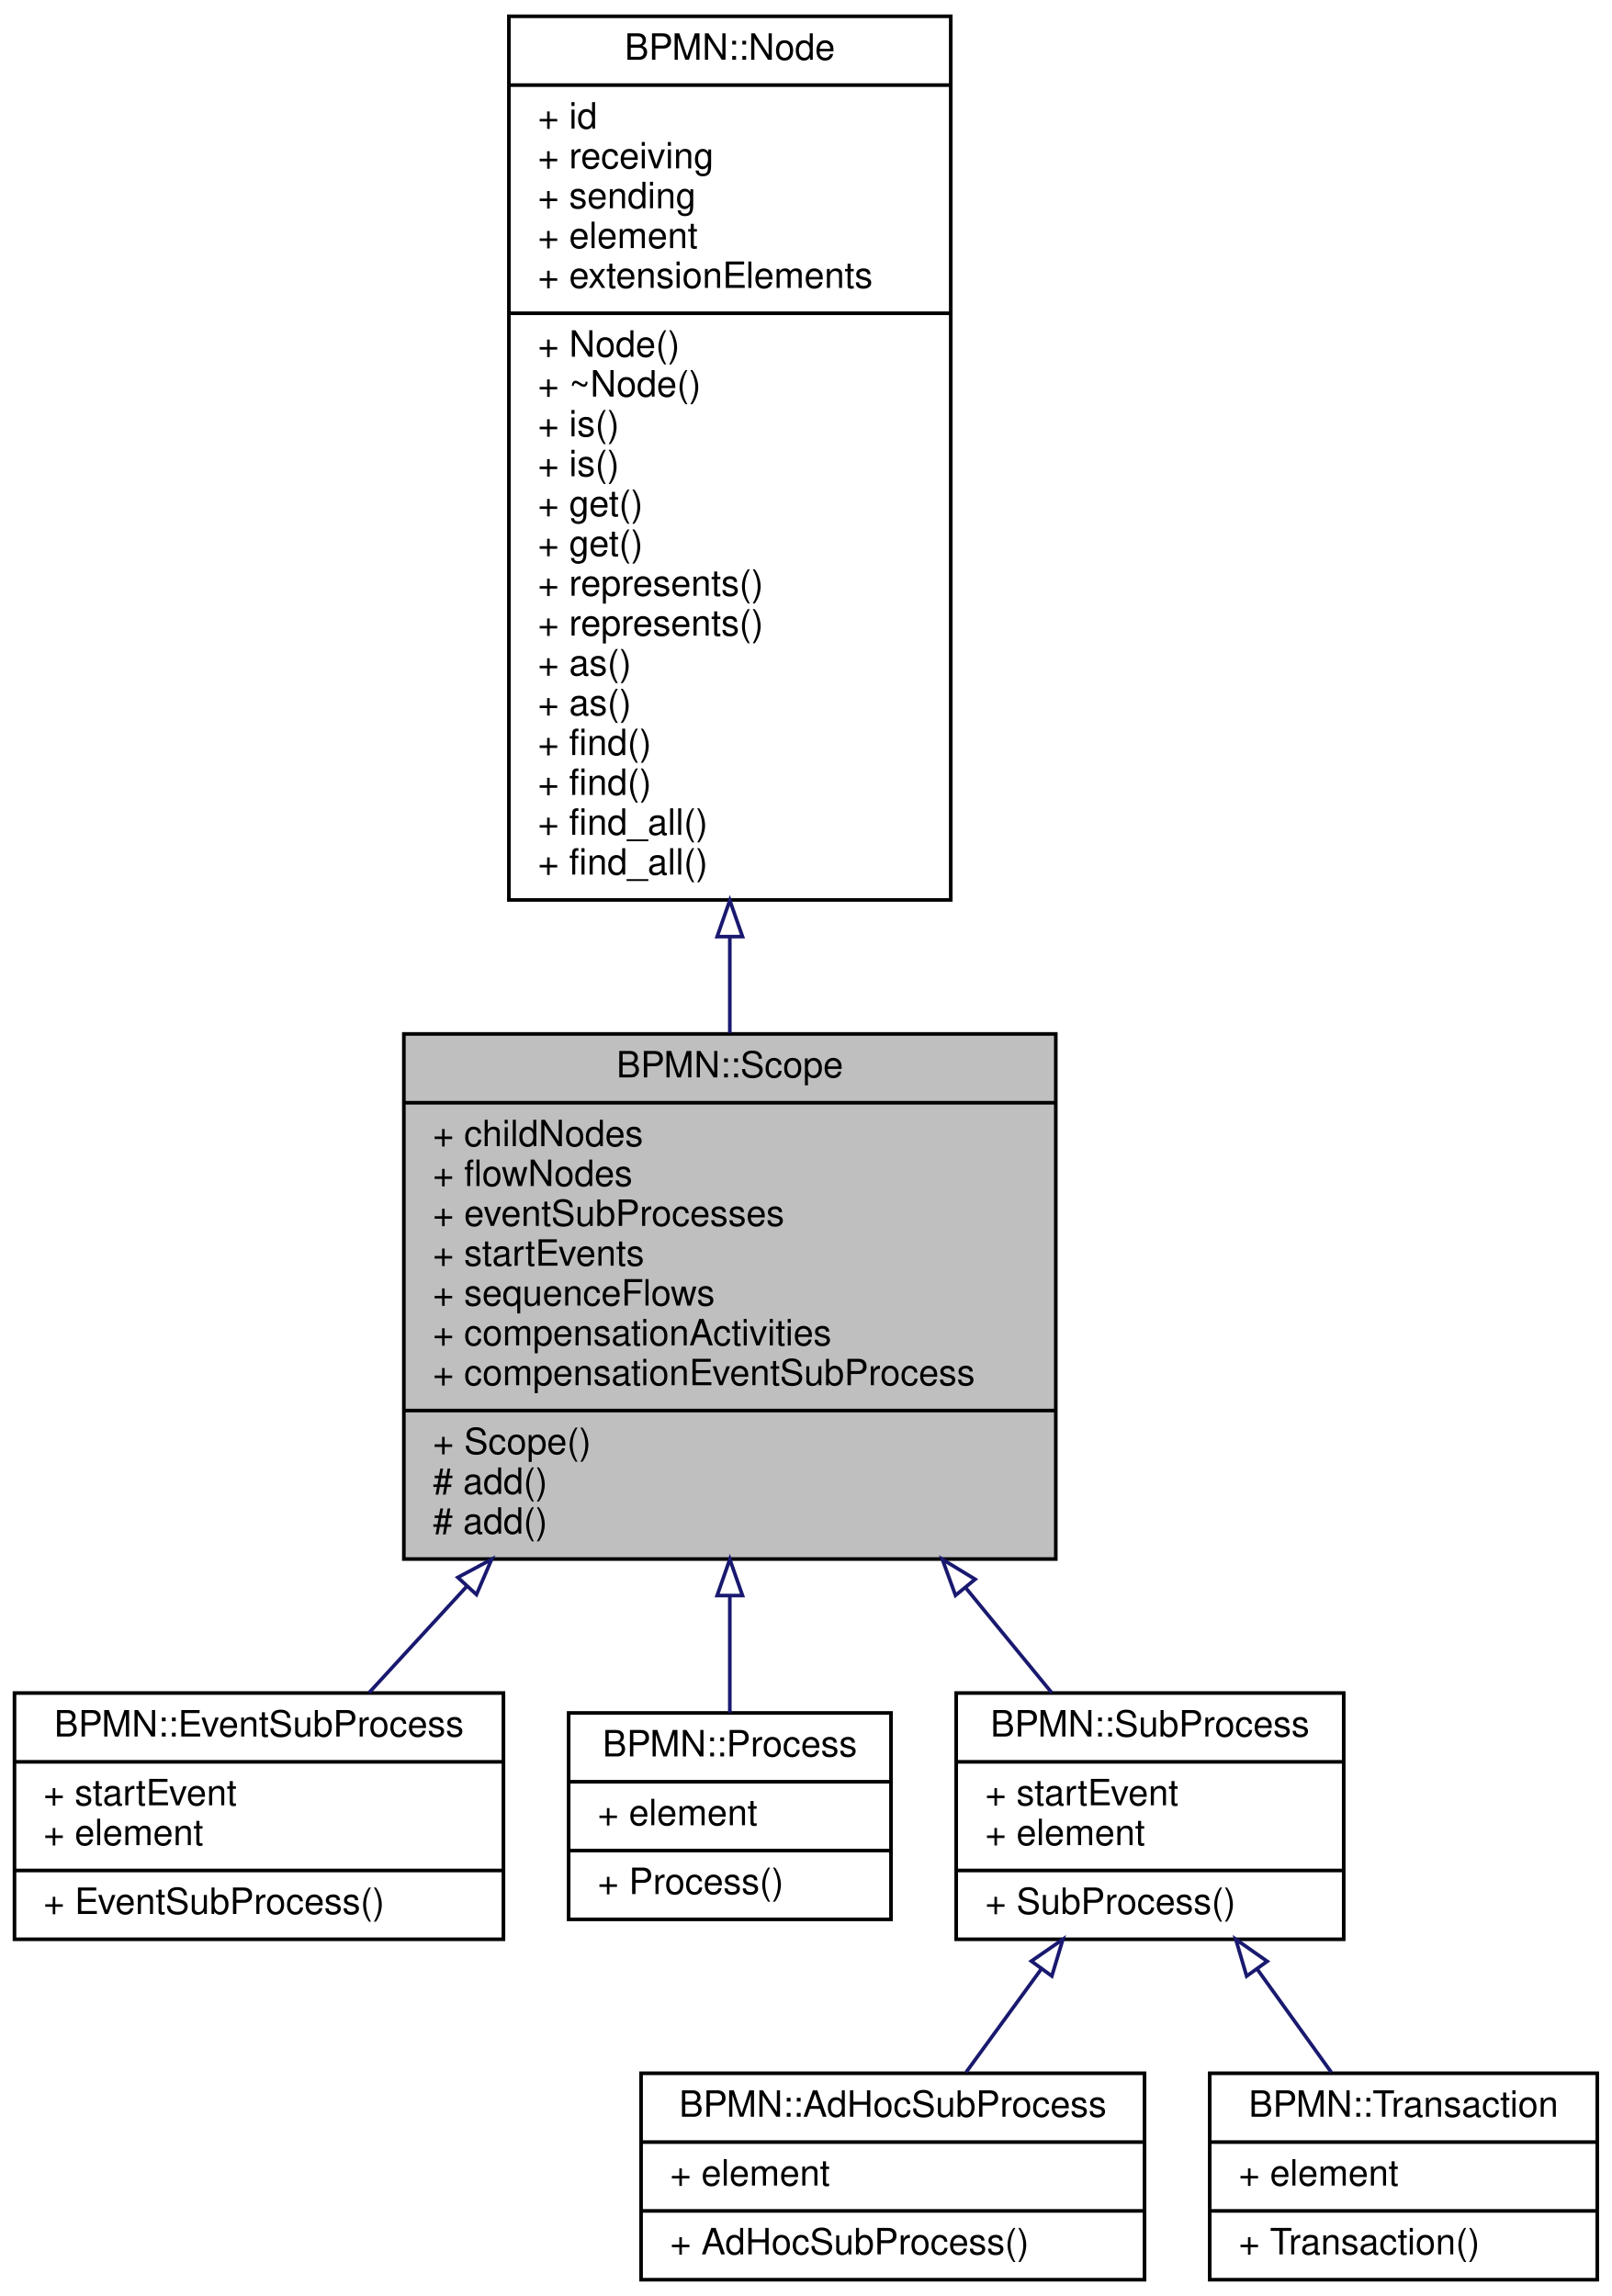
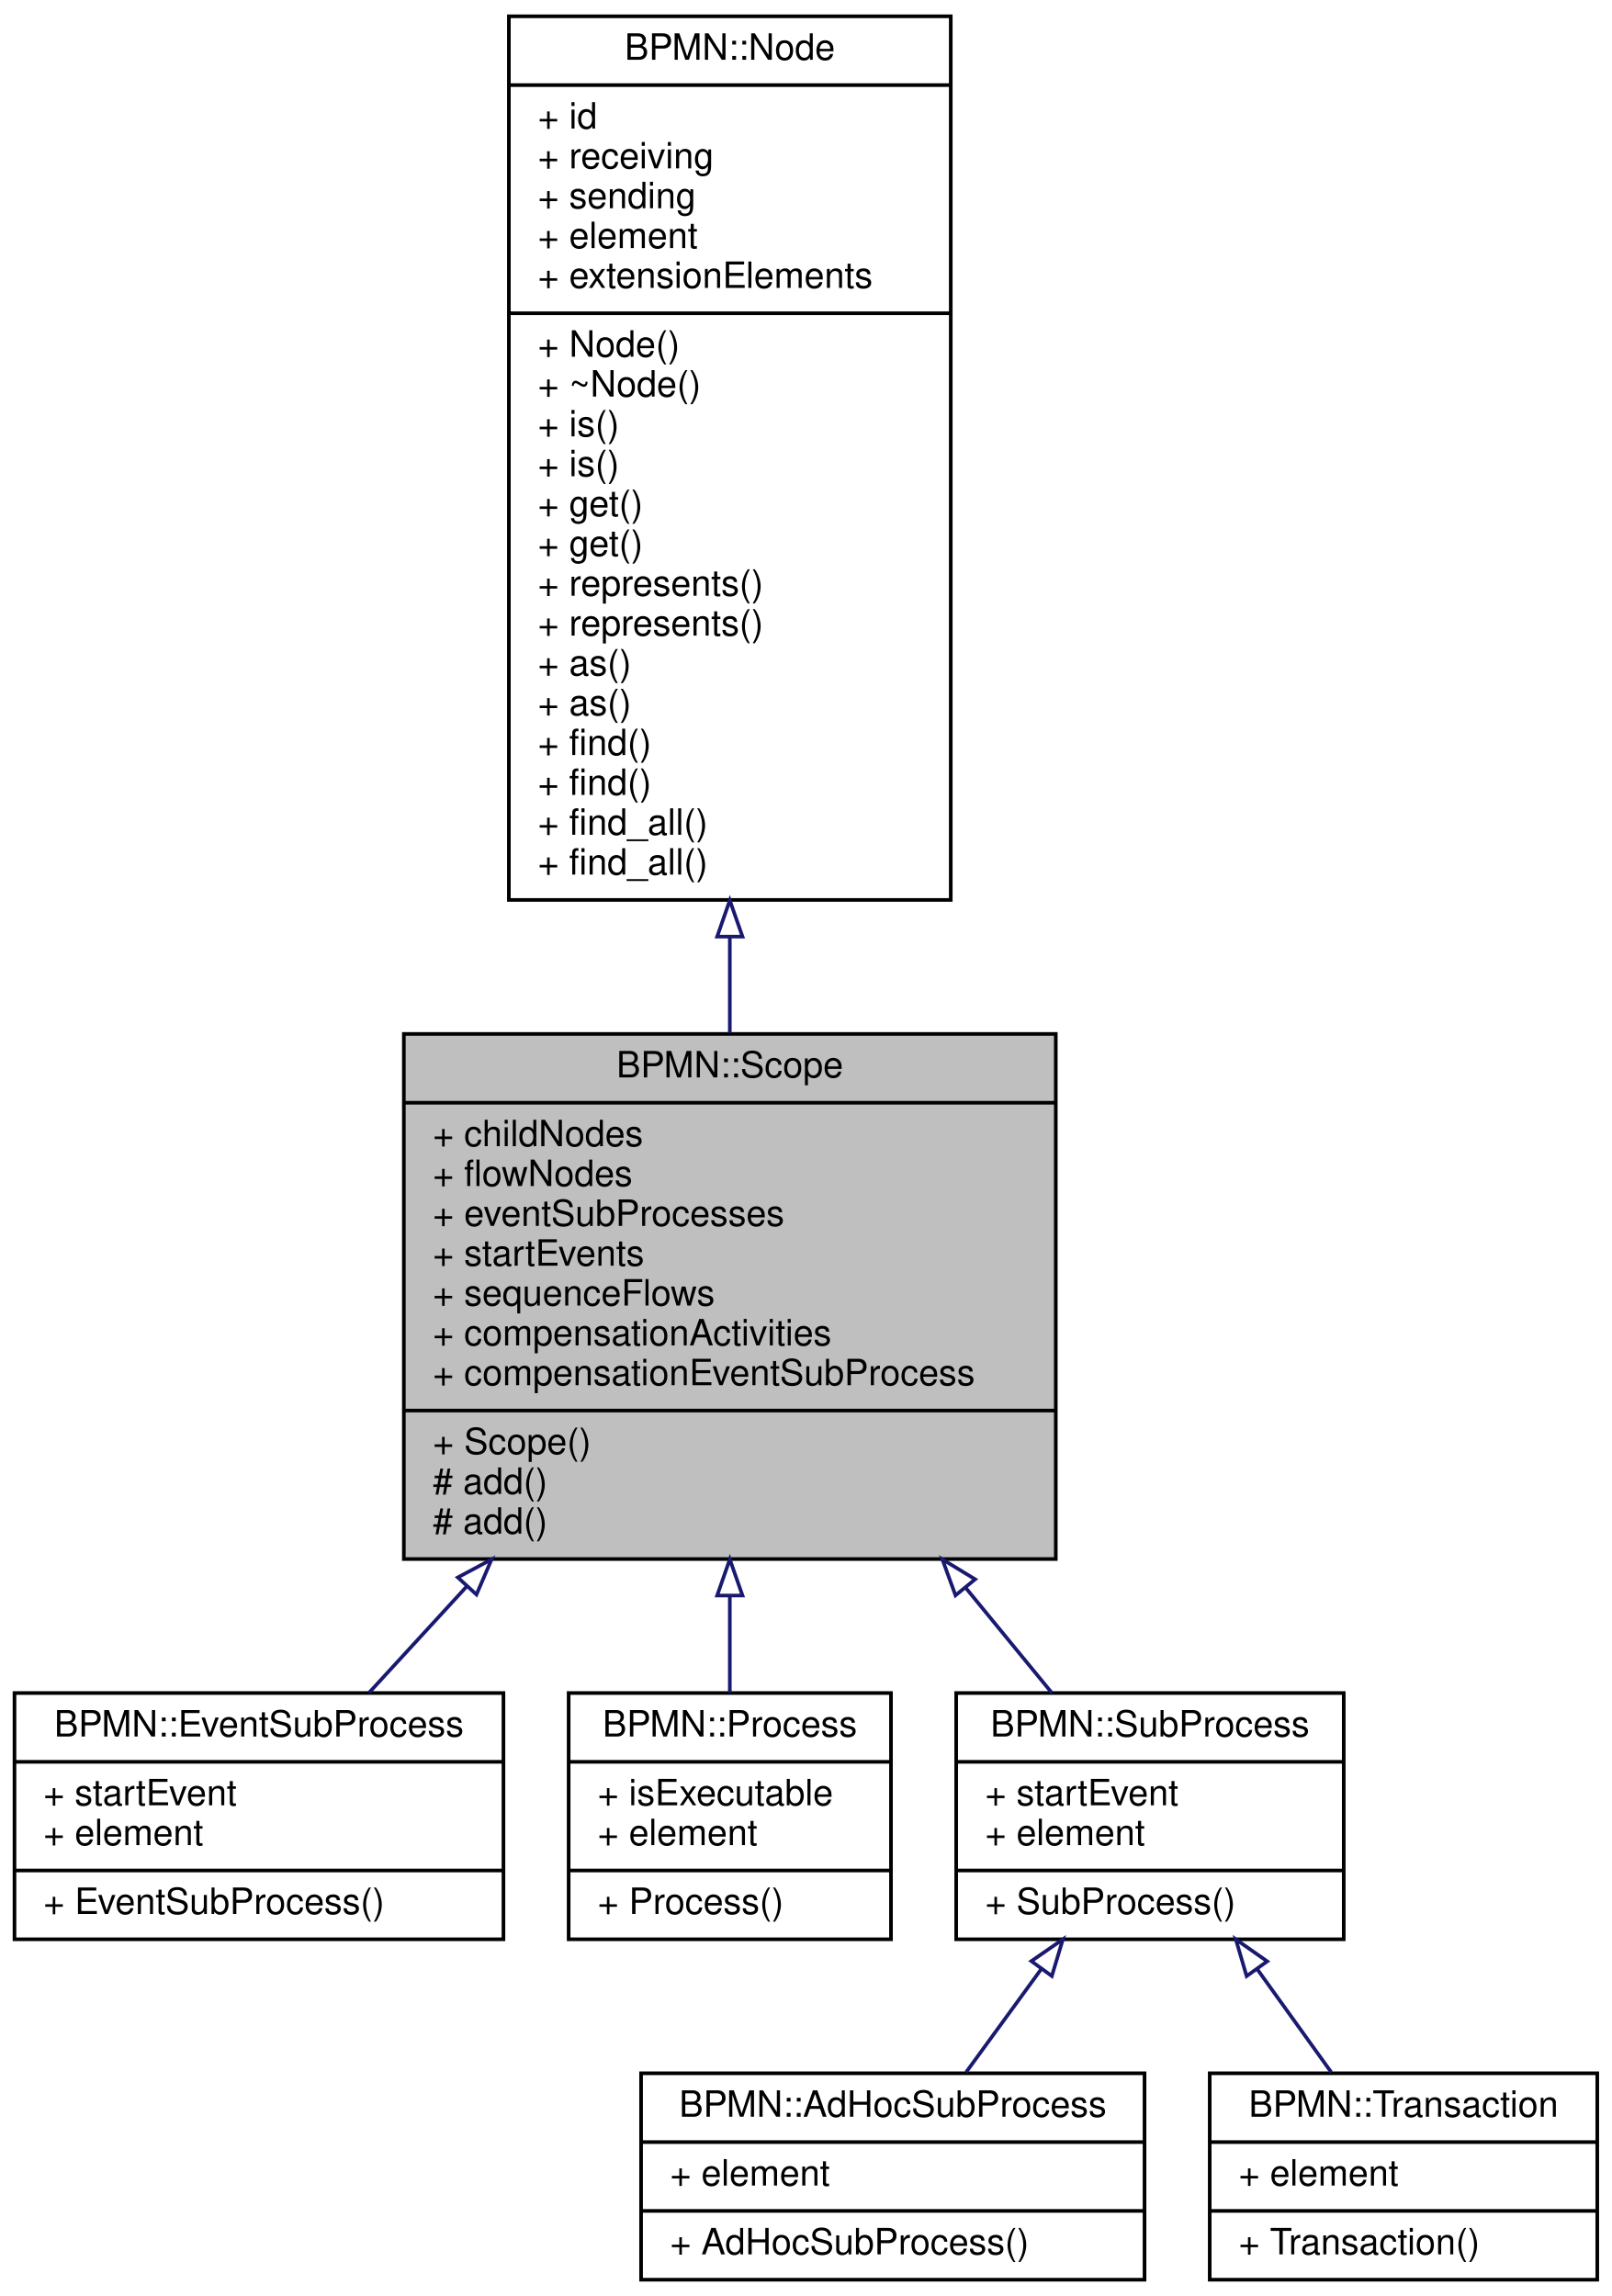
<svg xmlns="http://www.w3.org/2000/svg" xmlns:xlink="http://www.w3.org/1999/xlink" width="445pt" height="634pt" viewBox="0.00 0.00 445.00 634.00">
  <g id="graph0" class="graph" transform="scale(1 1) rotate(0) translate(4 630)">
    <g id="node1" class="node">
      <g id="a_node1">
        <a xlink:title="Base class for BPMN elements that may contain a ChildNode elements.">
          <polygon fill="#bfbfbf" stroke="black" points="107.5,-199.5 107.5,-344.5 287.5,-344.5 287.5,-199.5 107.5,-199.5" />
          <text text-anchor="middle" x="197.5" y="-332.5" font-family="Helvetica,sans-Serif" font-size="10.00">BPMN::Scope</text>
          <polyline fill="none" stroke="black" points="107.5,-325.5 287.5,-325.5 " />
          <text text-anchor="start" x="115.5" y="-313.5" font-family="Helvetica,sans-Serif" font-size="10.00">+ childNodes</text>
          <text text-anchor="start" x="115.5" y="-302.5" font-family="Helvetica,sans-Serif" font-size="10.00">+ flowNodes</text>
          <text text-anchor="start" x="115.5" y="-291.5" font-family="Helvetica,sans-Serif" font-size="10.00">+ eventSubProcesses</text>
          <text text-anchor="start" x="115.5" y="-280.5" font-family="Helvetica,sans-Serif" font-size="10.00">+ startEvents</text>
          <text text-anchor="start" x="115.5" y="-269.5" font-family="Helvetica,sans-Serif" font-size="10.00">+ sequenceFlows</text>
          <text text-anchor="start" x="115.5" y="-258.5" font-family="Helvetica,sans-Serif" font-size="10.00">+ compensationActivities</text>
          <text text-anchor="start" x="115.5" y="-247.5" font-family="Helvetica,sans-Serif" font-size="10.00">+ compensationEventSubProcess</text>
          <polyline fill="none" stroke="black" points="107.5,-240.5 287.5,-240.5 " />
          <text text-anchor="start" x="115.5" y="-228.5" font-family="Helvetica,sans-Serif" font-size="10.00">+ Scope()</text>
          <text text-anchor="start" x="115.5" y="-217.5" font-family="Helvetica,sans-Serif" font-size="10.00"># add()</text>
          <text text-anchor="start" x="115.5" y="-206.5" font-family="Helvetica,sans-Serif" font-size="10.00"># add()</text>
        </a>
      </g>
    </g>
    <g id="node3" class="node">
      <g id="a_node3">
        <a xlink:href="classBPMN_1_1EventSubProcess.html" target="_top" xlink:title=" ">
          <polygon fill="none" stroke="black" points="0,-94.5 0,-162.5 135,-162.5 135,-94.5 0,-94.5" />
          <text text-anchor="middle" x="67.5" y="-150.5" font-family="Helvetica,sans-Serif" font-size="10.00">BPMN::EventSubProcess</text>
          <polyline fill="none" stroke="black" points="0,-143.5 135,-143.5 " />
          <text text-anchor="start" x="8" y="-131.5" font-family="Helvetica,sans-Serif" font-size="10.00">+ startEvent</text>
          <text text-anchor="start" x="8" y="-120.5" font-family="Helvetica,sans-Serif" font-size="10.00">+ element</text>
          <polyline fill="none" stroke="black" points="0,-113.5 135,-113.5 " />
          <text text-anchor="start" x="8" y="-101.5" font-family="Helvetica,sans-Serif" font-size="10.00">+ EventSubProcess()</text>
        </a>
      </g>
    </g>
    <g id="edge2" class="edge">
      <path fill="none" stroke="midnightblue" d="M124.82,-191.89C115.35,-181.58 106.1,-171.52 97.89,-162.58" />
      <polygon fill="none" stroke="midnightblue" points="122.4,-194.42 131.74,-199.42 127.55,-189.69 122.4,-194.42" />
    </g>
    <g id="node4" class="node">
      <g id="a_node4">
        <a xlink:href="classBPMN_1_1Process.html" target="_top" xlink:title=" ">
-           <polygon fill="none" stroke="black" points="153,-100 153,-157 242,-157 242,-100 153,-100" />
-           <text text-anchor="middle" x="197.5" y="-145" font-family="Helvetica,sans-Serif" font-size="10.00">BPMN::Process</text>
-           <polyline fill="none" stroke="black" points="153,-138 242,-138 " />
-           <text text-anchor="start" x="161" y="-126" font-family="Helvetica,sans-Serif" font-size="10.00">+ element</text>
-           <polyline fill="none" stroke="black" points="153,-119 242,-119 " />
-           <text text-anchor="start" x="161" y="-107" font-family="Helvetica,sans-Serif" font-size="10.00">+ Process()</text>
+           <polygon fill="none" stroke="black" points="153,-94.5 153,-162.5 242,-162.5 242,-94.5 153,-94.5" />
+           <text text-anchor="middle" x="197.5" y="-150.5" font-family="Helvetica,sans-Serif" font-size="10.00">BPMN::Process</text>
+           <polyline fill="none" stroke="black" points="153,-143.5 242,-143.5 " />
+           <text text-anchor="start" x="161" y="-131.5" font-family="Helvetica,sans-Serif" font-size="10.00">+ isExecutable</text>
+           <text text-anchor="start" x="161" y="-120.5" font-family="Helvetica,sans-Serif" font-size="10.00">+ element</text>
+           <polyline fill="none" stroke="black" points="153,-113.5 242,-113.5 " />
+           <text text-anchor="start" x="161" y="-101.5" font-family="Helvetica,sans-Serif" font-size="10.00">+ Process()</text>
        </a>
      </g>
    </g>
    <g id="edge3" class="edge">
-       <path fill="none" stroke="midnightblue" d="M197.5,-189.21C197.5,-177.67 197.5,-166.54 197.5,-157.07" />
+       <path fill="none" stroke="midnightblue" d="M197.5,-189.19C197.5,-179.83 197.5,-170.73 197.5,-162.58" />
      <polygon fill="none" stroke="midnightblue" points="194,-189.42 197.5,-199.42 201,-189.42 194,-189.42" />
    </g>
    <g id="node5" class="node">
      <g id="a_node5">
        <a xlink:href="classBPMN_1_1SubProcess.html" target="_top" xlink:title=" ">
          <polygon fill="none" stroke="black" points="260,-94.5 260,-162.5 367,-162.5 367,-94.5 260,-94.5" />
          <text text-anchor="middle" x="313.5" y="-150.5" font-family="Helvetica,sans-Serif" font-size="10.00">BPMN::SubProcess</text>
          <polyline fill="none" stroke="black" points="260,-143.5 367,-143.5 " />
          <text text-anchor="start" x="268" y="-131.5" font-family="Helvetica,sans-Serif" font-size="10.00">+ startEvent</text>
          <text text-anchor="start" x="268" y="-120.5" font-family="Helvetica,sans-Serif" font-size="10.00">+ element</text>
          <polyline fill="none" stroke="black" points="260,-113.5 367,-113.5 " />
          <text text-anchor="start" x="268" y="-101.5" font-family="Helvetica,sans-Serif" font-size="10.00">+ SubProcess()</text>
        </a>
      </g>
    </g>
    <g id="edge4" class="edge">
      <path fill="none" stroke="midnightblue" d="M262.6,-191.59C270.96,-181.39 279.13,-171.43 286.38,-162.58" />
      <polygon fill="none" stroke="midnightblue" points="259.81,-189.47 256.18,-199.42 265.23,-193.91 259.81,-189.47" />
    </g>
    <g id="node2" class="node">
      <g id="a_node2">
        <a xlink:href="classBPMN_1_1Node.html" target="_top" xlink:title="Base class for all elements in a BPMN model.">
          <polygon fill="none" stroke="black" points="136.5,-381.5 136.5,-625.5 258.5,-625.5 258.5,-381.5 136.5,-381.5" />
          <text text-anchor="middle" x="197.5" y="-613.5" font-family="Helvetica,sans-Serif" font-size="10.00">BPMN::Node</text>
          <polyline fill="none" stroke="black" points="136.5,-606.5 258.5,-606.5 " />
          <text text-anchor="start" x="144.5" y="-594.5" font-family="Helvetica,sans-Serif" font-size="10.00">+ id</text>
          <text text-anchor="start" x="144.5" y="-583.5" font-family="Helvetica,sans-Serif" font-size="10.00">+ receiving</text>
          <text text-anchor="start" x="144.5" y="-572.5" font-family="Helvetica,sans-Serif" font-size="10.00">+ sending</text>
          <text text-anchor="start" x="144.5" y="-561.5" font-family="Helvetica,sans-Serif" font-size="10.00">+ element</text>
          <text text-anchor="start" x="144.5" y="-550.5" font-family="Helvetica,sans-Serif" font-size="10.00">+ extensionElements</text>
          <polyline fill="none" stroke="black" points="136.5,-543.5 258.5,-543.5 " />
          <text text-anchor="start" x="144.5" y="-531.5" font-family="Helvetica,sans-Serif" font-size="10.00">+ Node()</text>
          <text text-anchor="start" x="144.5" y="-520.5" font-family="Helvetica,sans-Serif" font-size="10.00">+ ~Node()</text>
          <text text-anchor="start" x="144.5" y="-509.5" font-family="Helvetica,sans-Serif" font-size="10.00">+ is()</text>
          <text text-anchor="start" x="144.5" y="-498.5" font-family="Helvetica,sans-Serif" font-size="10.00">+ is()</text>
          <text text-anchor="start" x="144.5" y="-487.5" font-family="Helvetica,sans-Serif" font-size="10.00">+ get()</text>
          <text text-anchor="start" x="144.5" y="-476.5" font-family="Helvetica,sans-Serif" font-size="10.00">+ get()</text>
          <text text-anchor="start" x="144.5" y="-465.5" font-family="Helvetica,sans-Serif" font-size="10.00">+ represents()</text>
          <text text-anchor="start" x="144.5" y="-454.5" font-family="Helvetica,sans-Serif" font-size="10.00">+ represents()</text>
          <text text-anchor="start" x="144.5" y="-443.5" font-family="Helvetica,sans-Serif" font-size="10.00">+ as()</text>
          <text text-anchor="start" x="144.5" y="-432.5" font-family="Helvetica,sans-Serif" font-size="10.00">+ as()</text>
          <text text-anchor="start" x="144.5" y="-421.5" font-family="Helvetica,sans-Serif" font-size="10.00">+ find()</text>
          <text text-anchor="start" x="144.5" y="-410.5" font-family="Helvetica,sans-Serif" font-size="10.00">+ find()</text>
          <text text-anchor="start" x="144.5" y="-399.5" font-family="Helvetica,sans-Serif" font-size="10.00">+ find_all()</text>
          <text text-anchor="start" x="144.5" y="-388.5" font-family="Helvetica,sans-Serif" font-size="10.00">+ find_all()</text>
        </a>
      </g>
    </g>
    <g id="edge1" class="edge">
      <path fill="none" stroke="midnightblue" d="M197.5,-371.15C197.5,-362.14 197.5,-353.27 197.5,-344.77" />
      <polygon fill="none" stroke="midnightblue" points="194,-371.37 197.5,-381.37 201,-371.37 194,-371.37" />
    </g>
    <g id="node6" class="node">
      <g id="a_node6">
        <a xlink:href="classBPMN_1_1AdHocSubProcess.html" target="_top" xlink:title=" ">
          <polygon fill="none" stroke="black" points="173,-0.5 173,-57.5 312,-57.5 312,-0.5 173,-0.5" />
          <text text-anchor="middle" x="242.5" y="-45.5" font-family="Helvetica,sans-Serif" font-size="10.00">BPMN::AdHocSubProcess</text>
          <polyline fill="none" stroke="black" points="173,-38.5 312,-38.5 " />
          <text text-anchor="start" x="181" y="-26.5" font-family="Helvetica,sans-Serif" font-size="10.00">+ element</text>
          <polyline fill="none" stroke="black" points="173,-19.5 312,-19.5 " />
          <text text-anchor="start" x="181" y="-7.5" font-family="Helvetica,sans-Serif" font-size="10.00">+ AdHocSubProcess()</text>
        </a>
      </g>
    </g>
    <g id="edge5" class="edge">
      <path fill="none" stroke="midnightblue" d="M283.43,-86.2C276.44,-76.61 269.17,-66.62 262.73,-57.78" />
      <polygon fill="none" stroke="midnightblue" points="280.75,-88.47 289.46,-94.49 286.41,-84.35 280.75,-88.47" />
    </g>
    <g id="node7" class="node">
      <g id="a_node7">
        <a xlink:href="classBPMN_1_1Transaction.html" target="_top" xlink:title=" ">
          <polygon fill="none" stroke="black" points="330,-0.5 330,-57.5 437,-57.5 437,-0.5 330,-0.5" />
          <text text-anchor="middle" x="383.5" y="-45.5" font-family="Helvetica,sans-Serif" font-size="10.00">BPMN::Transaction</text>
          <polyline fill="none" stroke="black" points="330,-38.5 437,-38.5 " />
          <text text-anchor="start" x="338" y="-26.5" font-family="Helvetica,sans-Serif" font-size="10.00">+ element</text>
          <polyline fill="none" stroke="black" points="330,-19.5 437,-19.5 " />
          <text text-anchor="start" x="338" y="-7.5" font-family="Helvetica,sans-Serif" font-size="10.00">+ Transaction()</text>
        </a>
      </g>
    </g>
    <g id="edge6" class="edge">
      <path fill="none" stroke="midnightblue" d="M343.15,-86.2C350.04,-76.61 357.21,-66.62 363.56,-57.78" />
      <polygon fill="none" stroke="midnightblue" points="340.19,-84.33 337.2,-94.49 345.87,-88.41 340.19,-84.33" />
    </g>
  </g>
</svg>
